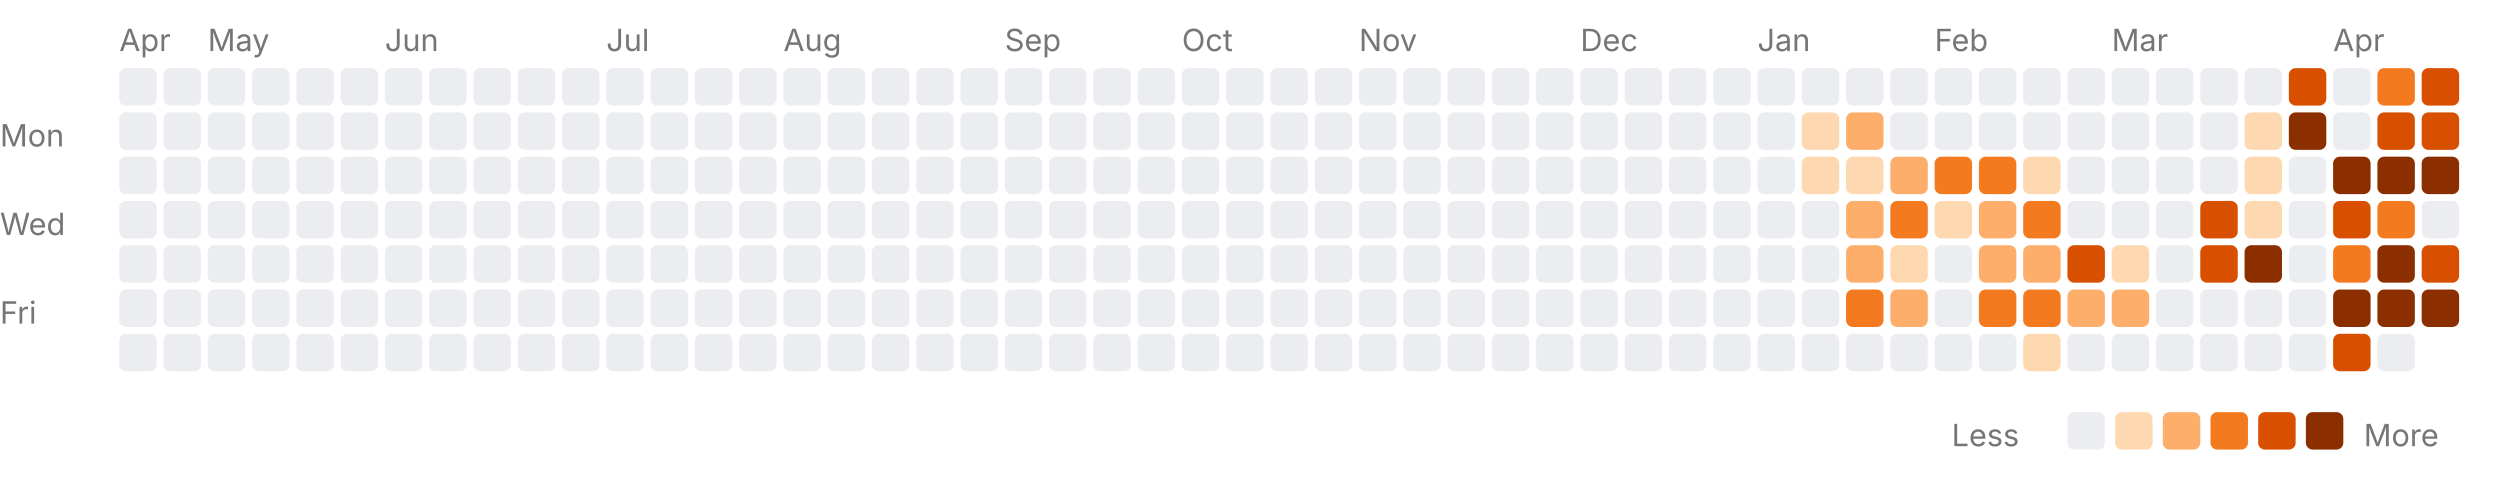
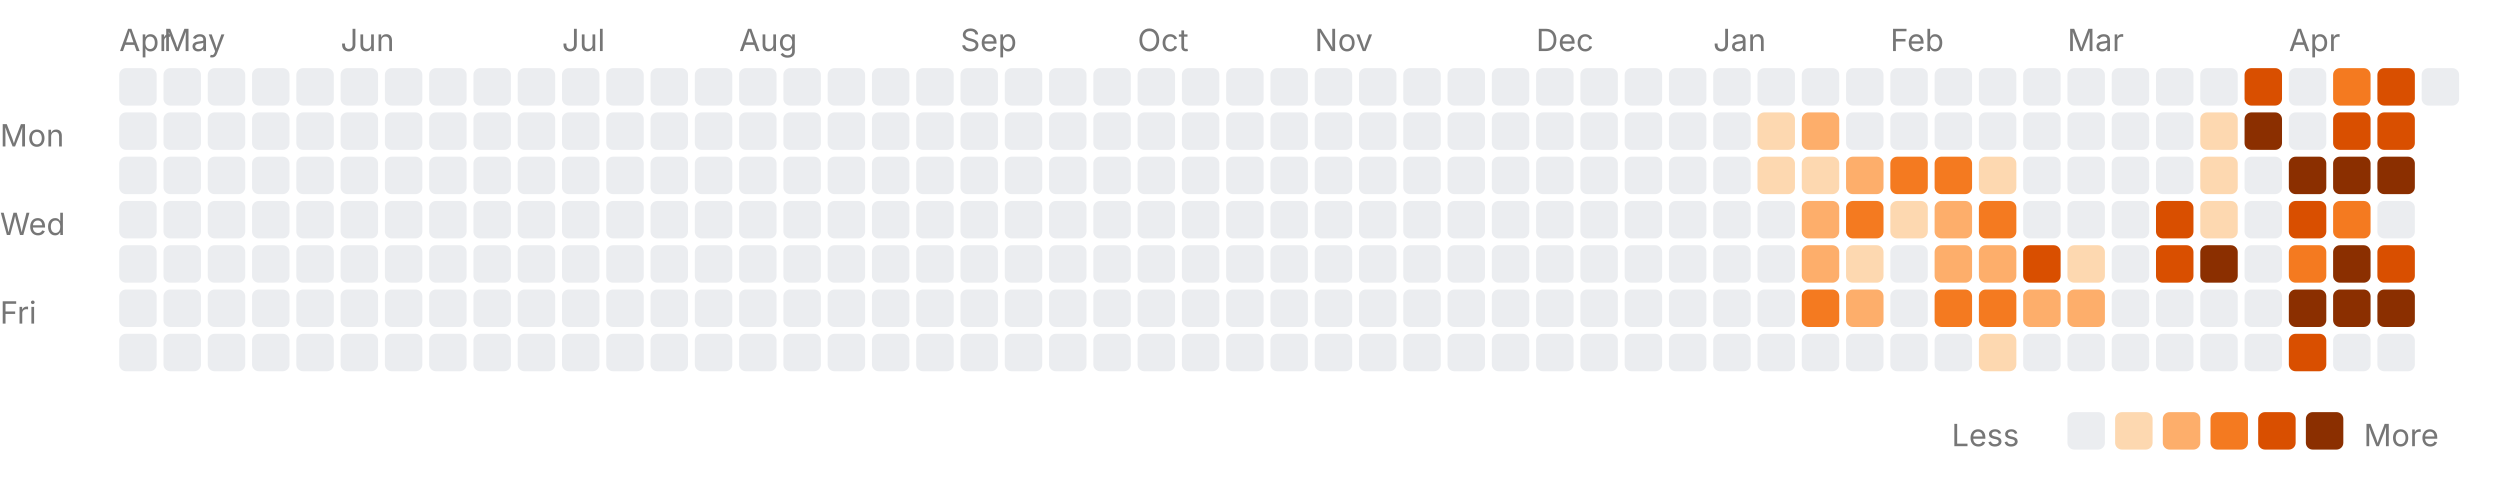
<svg xmlns="http://www.w3.org/2000/svg" width="734" height="141">
  <style>
  text { font-size: 9px; fill: #767676; font-family: -apple-system, BlinkMacSystemFont, sans-serif; }
</style>
  <text x="0" y="43">Mon</text>
  <text x="0" y="69">Wed</text>
  <text x="0" y="95">Fri</text>
  <text x="35" y="15">Apr</text>
  <rect x="35" y="20" width="11" height="11" rx="2" fill="#ebedf0" />
  <rect x="35" y="33" width="11" height="11" rx="2" fill="#ebedf0" />
  <rect x="35" y="46" width="11" height="11" rx="2" fill="#ebedf0" />
  <rect x="35" y="59" width="11" height="11" rx="2" fill="#ebedf0" />
  <rect x="35" y="72" width="11" height="11" rx="2" fill="#ebedf0" />
  <rect x="35" y="85" width="11" height="11" rx="2" fill="#ebedf0" />
  <rect x="35" y="98" width="11" height="11" rx="2" fill="#ebedf0" />
+   <text x="48" y="15">May</text>
  <rect x="48" y="20" width="11" height="11" rx="2" fill="#ebedf0" />
  <rect x="48" y="33" width="11" height="11" rx="2" fill="#ebedf0" />
  <rect x="48" y="46" width="11" height="11" rx="2" fill="#ebedf0" />
  <rect x="48" y="59" width="11" height="11" rx="2" fill="#ebedf0" />
  <rect x="48" y="72" width="11" height="11" rx="2" fill="#ebedf0" />
  <rect x="48" y="85" width="11" height="11" rx="2" fill="#ebedf0" />
  <rect x="48" y="98" width="11" height="11" rx="2" fill="#ebedf0" />
-   <text x="61" y="15">May</text>
  <rect x="61" y="20" width="11" height="11" rx="2" fill="#ebedf0" />
  <rect x="61" y="33" width="11" height="11" rx="2" fill="#ebedf0" />
  <rect x="61" y="46" width="11" height="11" rx="2" fill="#ebedf0" />
  <rect x="61" y="59" width="11" height="11" rx="2" fill="#ebedf0" />
  <rect x="61" y="72" width="11" height="11" rx="2" fill="#ebedf0" />
  <rect x="61" y="85" width="11" height="11" rx="2" fill="#ebedf0" />
  <rect x="61" y="98" width="11" height="11" rx="2" fill="#ebedf0" />
  <rect x="74" y="20" width="11" height="11" rx="2" fill="#ebedf0" />
  <rect x="74" y="33" width="11" height="11" rx="2" fill="#ebedf0" />
  <rect x="74" y="46" width="11" height="11" rx="2" fill="#ebedf0" />
  <rect x="74" y="59" width="11" height="11" rx="2" fill="#ebedf0" />
  <rect x="74" y="72" width="11" height="11" rx="2" fill="#ebedf0" />
  <rect x="74" y="85" width="11" height="11" rx="2" fill="#ebedf0" />
  <rect x="74" y="98" width="11" height="11" rx="2" fill="#ebedf0" />
  <rect x="87" y="20" width="11" height="11" rx="2" fill="#ebedf0" />
  <rect x="87" y="33" width="11" height="11" rx="2" fill="#ebedf0" />
  <rect x="87" y="46" width="11" height="11" rx="2" fill="#ebedf0" />
  <rect x="87" y="59" width="11" height="11" rx="2" fill="#ebedf0" />
  <rect x="87" y="72" width="11" height="11" rx="2" fill="#ebedf0" />
  <rect x="87" y="85" width="11" height="11" rx="2" fill="#ebedf0" />
  <rect x="87" y="98" width="11" height="11" rx="2" fill="#ebedf0" />
+   <text x="100" y="15">Jun</text>
  <rect x="100" y="20" width="11" height="11" rx="2" fill="#ebedf0" />
  <rect x="100" y="33" width="11" height="11" rx="2" fill="#ebedf0" />
  <rect x="100" y="46" width="11" height="11" rx="2" fill="#ebedf0" />
  <rect x="100" y="59" width="11" height="11" rx="2" fill="#ebedf0" />
  <rect x="100" y="72" width="11" height="11" rx="2" fill="#ebedf0" />
  <rect x="100" y="85" width="11" height="11" rx="2" fill="#ebedf0" />
  <rect x="100" y="98" width="11" height="11" rx="2" fill="#ebedf0" />
-   <text x="113" y="15">Jun</text>
  <rect x="113" y="20" width="11" height="11" rx="2" fill="#ebedf0" />
  <rect x="113" y="33" width="11" height="11" rx="2" fill="#ebedf0" />
  <rect x="113" y="46" width="11" height="11" rx="2" fill="#ebedf0" />
  <rect x="113" y="59" width="11" height="11" rx="2" fill="#ebedf0" />
  <rect x="113" y="72" width="11" height="11" rx="2" fill="#ebedf0" />
  <rect x="113" y="85" width="11" height="11" rx="2" fill="#ebedf0" />
  <rect x="113" y="98" width="11" height="11" rx="2" fill="#ebedf0" />
  <rect x="126" y="20" width="11" height="11" rx="2" fill="#ebedf0" />
  <rect x="126" y="33" width="11" height="11" rx="2" fill="#ebedf0" />
  <rect x="126" y="46" width="11" height="11" rx="2" fill="#ebedf0" />
  <rect x="126" y="59" width="11" height="11" rx="2" fill="#ebedf0" />
  <rect x="126" y="72" width="11" height="11" rx="2" fill="#ebedf0" />
  <rect x="126" y="85" width="11" height="11" rx="2" fill="#ebedf0" />
  <rect x="126" y="98" width="11" height="11" rx="2" fill="#ebedf0" />
  <rect x="139" y="20" width="11" height="11" rx="2" fill="#ebedf0" />
  <rect x="139" y="33" width="11" height="11" rx="2" fill="#ebedf0" />
  <rect x="139" y="46" width="11" height="11" rx="2" fill="#ebedf0" />
  <rect x="139" y="59" width="11" height="11" rx="2" fill="#ebedf0" />
  <rect x="139" y="72" width="11" height="11" rx="2" fill="#ebedf0" />
  <rect x="139" y="85" width="11" height="11" rx="2" fill="#ebedf0" />
  <rect x="139" y="98" width="11" height="11" rx="2" fill="#ebedf0" />
  <rect x="152" y="20" width="11" height="11" rx="2" fill="#ebedf0" />
  <rect x="152" y="33" width="11" height="11" rx="2" fill="#ebedf0" />
  <rect x="152" y="46" width="11" height="11" rx="2" fill="#ebedf0" />
  <rect x="152" y="59" width="11" height="11" rx="2" fill="#ebedf0" />
  <rect x="152" y="72" width="11" height="11" rx="2" fill="#ebedf0" />
  <rect x="152" y="85" width="11" height="11" rx="2" fill="#ebedf0" />
  <rect x="152" y="98" width="11" height="11" rx="2" fill="#ebedf0" />
+   <text x="165" y="15">Jul</text>
  <rect x="165" y="20" width="11" height="11" rx="2" fill="#ebedf0" />
  <rect x="165" y="33" width="11" height="11" rx="2" fill="#ebedf0" />
  <rect x="165" y="46" width="11" height="11" rx="2" fill="#ebedf0" />
  <rect x="165" y="59" width="11" height="11" rx="2" fill="#ebedf0" />
  <rect x="165" y="72" width="11" height="11" rx="2" fill="#ebedf0" />
  <rect x="165" y="85" width="11" height="11" rx="2" fill="#ebedf0" />
  <rect x="165" y="98" width="11" height="11" rx="2" fill="#ebedf0" />
-   <text x="178" y="15">Jul</text>
  <rect x="178" y="20" width="11" height="11" rx="2" fill="#ebedf0" />
  <rect x="178" y="33" width="11" height="11" rx="2" fill="#ebedf0" />
  <rect x="178" y="46" width="11" height="11" rx="2" fill="#ebedf0" />
  <rect x="178" y="59" width="11" height="11" rx="2" fill="#ebedf0" />
  <rect x="178" y="72" width="11" height="11" rx="2" fill="#ebedf0" />
  <rect x="178" y="85" width="11" height="11" rx="2" fill="#ebedf0" />
  <rect x="178" y="98" width="11" height="11" rx="2" fill="#ebedf0" />
  <rect x="191" y="20" width="11" height="11" rx="2" fill="#ebedf0" />
  <rect x="191" y="33" width="11" height="11" rx="2" fill="#ebedf0" />
  <rect x="191" y="46" width="11" height="11" rx="2" fill="#ebedf0" />
  <rect x="191" y="59" width="11" height="11" rx="2" fill="#ebedf0" />
  <rect x="191" y="72" width="11" height="11" rx="2" fill="#ebedf0" />
  <rect x="191" y="85" width="11" height="11" rx="2" fill="#ebedf0" />
  <rect x="191" y="98" width="11" height="11" rx="2" fill="#ebedf0" />
  <rect x="204" y="20" width="11" height="11" rx="2" fill="#ebedf0" />
  <rect x="204" y="33" width="11" height="11" rx="2" fill="#ebedf0" />
  <rect x="204" y="46" width="11" height="11" rx="2" fill="#ebedf0" />
  <rect x="204" y="59" width="11" height="11" rx="2" fill="#ebedf0" />
  <rect x="204" y="72" width="11" height="11" rx="2" fill="#ebedf0" />
  <rect x="204" y="85" width="11" height="11" rx="2" fill="#ebedf0" />
  <rect x="204" y="98" width="11" height="11" rx="2" fill="#ebedf0" />
+   <text x="217" y="15">Aug</text>
  <rect x="217" y="20" width="11" height="11" rx="2" fill="#ebedf0" />
  <rect x="217" y="33" width="11" height="11" rx="2" fill="#ebedf0" />
  <rect x="217" y="46" width="11" height="11" rx="2" fill="#ebedf0" />
  <rect x="217" y="59" width="11" height="11" rx="2" fill="#ebedf0" />
  <rect x="217" y="72" width="11" height="11" rx="2" fill="#ebedf0" />
  <rect x="217" y="85" width="11" height="11" rx="2" fill="#ebedf0" />
  <rect x="217" y="98" width="11" height="11" rx="2" fill="#ebedf0" />
-   <text x="230" y="15">Aug</text>
  <rect x="230" y="20" width="11" height="11" rx="2" fill="#ebedf0" />
  <rect x="230" y="33" width="11" height="11" rx="2" fill="#ebedf0" />
  <rect x="230" y="46" width="11" height="11" rx="2" fill="#ebedf0" />
  <rect x="230" y="59" width="11" height="11" rx="2" fill="#ebedf0" />
  <rect x="230" y="72" width="11" height="11" rx="2" fill="#ebedf0" />
  <rect x="230" y="85" width="11" height="11" rx="2" fill="#ebedf0" />
  <rect x="230" y="98" width="11" height="11" rx="2" fill="#ebedf0" />
  <rect x="243" y="20" width="11" height="11" rx="2" fill="#ebedf0" />
  <rect x="243" y="33" width="11" height="11" rx="2" fill="#ebedf0" />
  <rect x="243" y="46" width="11" height="11" rx="2" fill="#ebedf0" />
  <rect x="243" y="59" width="11" height="11" rx="2" fill="#ebedf0" />
  <rect x="243" y="72" width="11" height="11" rx="2" fill="#ebedf0" />
  <rect x="243" y="85" width="11" height="11" rx="2" fill="#ebedf0" />
  <rect x="243" y="98" width="11" height="11" rx="2" fill="#ebedf0" />
  <rect x="256" y="20" width="11" height="11" rx="2" fill="#ebedf0" />
  <rect x="256" y="33" width="11" height="11" rx="2" fill="#ebedf0" />
  <rect x="256" y="46" width="11" height="11" rx="2" fill="#ebedf0" />
  <rect x="256" y="59" width="11" height="11" rx="2" fill="#ebedf0" />
  <rect x="256" y="72" width="11" height="11" rx="2" fill="#ebedf0" />
  <rect x="256" y="85" width="11" height="11" rx="2" fill="#ebedf0" />
  <rect x="256" y="98" width="11" height="11" rx="2" fill="#ebedf0" />
  <rect x="269" y="20" width="11" height="11" rx="2" fill="#ebedf0" />
  <rect x="269" y="33" width="11" height="11" rx="2" fill="#ebedf0" />
  <rect x="269" y="46" width="11" height="11" rx="2" fill="#ebedf0" />
  <rect x="269" y="59" width="11" height="11" rx="2" fill="#ebedf0" />
  <rect x="269" y="72" width="11" height="11" rx="2" fill="#ebedf0" />
  <rect x="269" y="85" width="11" height="11" rx="2" fill="#ebedf0" />
  <rect x="269" y="98" width="11" height="11" rx="2" fill="#ebedf0" />
+   <text x="282" y="15">Sep</text>
  <rect x="282" y="20" width="11" height="11" rx="2" fill="#ebedf0" />
  <rect x="282" y="33" width="11" height="11" rx="2" fill="#ebedf0" />
  <rect x="282" y="46" width="11" height="11" rx="2" fill="#ebedf0" />
  <rect x="282" y="59" width="11" height="11" rx="2" fill="#ebedf0" />
  <rect x="282" y="72" width="11" height="11" rx="2" fill="#ebedf0" />
  <rect x="282" y="85" width="11" height="11" rx="2" fill="#ebedf0" />
  <rect x="282" y="98" width="11" height="11" rx="2" fill="#ebedf0" />
-   <text x="295" y="15">Sep</text>
  <rect x="295" y="20" width="11" height="11" rx="2" fill="#ebedf0" />
  <rect x="295" y="33" width="11" height="11" rx="2" fill="#ebedf0" />
  <rect x="295" y="46" width="11" height="11" rx="2" fill="#ebedf0" />
  <rect x="295" y="59" width="11" height="11" rx="2" fill="#ebedf0" />
  <rect x="295" y="72" width="11" height="11" rx="2" fill="#ebedf0" />
  <rect x="295" y="85" width="11" height="11" rx="2" fill="#ebedf0" />
  <rect x="295" y="98" width="11" height="11" rx="2" fill="#ebedf0" />
  <rect x="308" y="20" width="11" height="11" rx="2" fill="#ebedf0" />
  <rect x="308" y="33" width="11" height="11" rx="2" fill="#ebedf0" />
  <rect x="308" y="46" width="11" height="11" rx="2" fill="#ebedf0" />
  <rect x="308" y="59" width="11" height="11" rx="2" fill="#ebedf0" />
  <rect x="308" y="72" width="11" height="11" rx="2" fill="#ebedf0" />
  <rect x="308" y="85" width="11" height="11" rx="2" fill="#ebedf0" />
  <rect x="308" y="98" width="11" height="11" rx="2" fill="#ebedf0" />
  <rect x="321" y="20" width="11" height="11" rx="2" fill="#ebedf0" />
  <rect x="321" y="33" width="11" height="11" rx="2" fill="#ebedf0" />
  <rect x="321" y="46" width="11" height="11" rx="2" fill="#ebedf0" />
  <rect x="321" y="59" width="11" height="11" rx="2" fill="#ebedf0" />
  <rect x="321" y="72" width="11" height="11" rx="2" fill="#ebedf0" />
  <rect x="321" y="85" width="11" height="11" rx="2" fill="#ebedf0" />
  <rect x="321" y="98" width="11" height="11" rx="2" fill="#ebedf0" />
+   <text x="334" y="15">Oct</text>
  <rect x="334" y="20" width="11" height="11" rx="2" fill="#ebedf0" />
  <rect x="334" y="33" width="11" height="11" rx="2" fill="#ebedf0" />
  <rect x="334" y="46" width="11" height="11" rx="2" fill="#ebedf0" />
  <rect x="334" y="59" width="11" height="11" rx="2" fill="#ebedf0" />
  <rect x="334" y="72" width="11" height="11" rx="2" fill="#ebedf0" />
  <rect x="334" y="85" width="11" height="11" rx="2" fill="#ebedf0" />
  <rect x="334" y="98" width="11" height="11" rx="2" fill="#ebedf0" />
-   <text x="347" y="15">Oct</text>
  <rect x="347" y="20" width="11" height="11" rx="2" fill="#ebedf0" />
  <rect x="347" y="33" width="11" height="11" rx="2" fill="#ebedf0" />
  <rect x="347" y="46" width="11" height="11" rx="2" fill="#ebedf0" />
  <rect x="347" y="59" width="11" height="11" rx="2" fill="#ebedf0" />
  <rect x="347" y="72" width="11" height="11" rx="2" fill="#ebedf0" />
  <rect x="347" y="85" width="11" height="11" rx="2" fill="#ebedf0" />
  <rect x="347" y="98" width="11" height="11" rx="2" fill="#ebedf0" />
  <rect x="360" y="20" width="11" height="11" rx="2" fill="#ebedf0" />
  <rect x="360" y="33" width="11" height="11" rx="2" fill="#ebedf0" />
  <rect x="360" y="46" width="11" height="11" rx="2" fill="#ebedf0" />
  <rect x="360" y="59" width="11" height="11" rx="2" fill="#ebedf0" />
  <rect x="360" y="72" width="11" height="11" rx="2" fill="#ebedf0" />
  <rect x="360" y="85" width="11" height="11" rx="2" fill="#ebedf0" />
  <rect x="360" y="98" width="11" height="11" rx="2" fill="#ebedf0" />
  <rect x="373" y="20" width="11" height="11" rx="2" fill="#ebedf0" />
  <rect x="373" y="33" width="11" height="11" rx="2" fill="#ebedf0" />
  <rect x="373" y="46" width="11" height="11" rx="2" fill="#ebedf0" />
  <rect x="373" y="59" width="11" height="11" rx="2" fill="#ebedf0" />
  <rect x="373" y="72" width="11" height="11" rx="2" fill="#ebedf0" />
  <rect x="373" y="85" width="11" height="11" rx="2" fill="#ebedf0" />
  <rect x="373" y="98" width="11" height="11" rx="2" fill="#ebedf0" />
+   <text x="386" y="15">Nov</text>
  <rect x="386" y="20" width="11" height="11" rx="2" fill="#ebedf0" />
  <rect x="386" y="33" width="11" height="11" rx="2" fill="#ebedf0" />
  <rect x="386" y="46" width="11" height="11" rx="2" fill="#ebedf0" />
  <rect x="386" y="59" width="11" height="11" rx="2" fill="#ebedf0" />
  <rect x="386" y="72" width="11" height="11" rx="2" fill="#ebedf0" />
  <rect x="386" y="85" width="11" height="11" rx="2" fill="#ebedf0" />
  <rect x="386" y="98" width="11" height="11" rx="2" fill="#ebedf0" />
-   <text x="399" y="15">Nov</text>
  <rect x="399" y="20" width="11" height="11" rx="2" fill="#ebedf0" />
  <rect x="399" y="33" width="11" height="11" rx="2" fill="#ebedf0" />
  <rect x="399" y="46" width="11" height="11" rx="2" fill="#ebedf0" />
  <rect x="399" y="59" width="11" height="11" rx="2" fill="#ebedf0" />
  <rect x="399" y="72" width="11" height="11" rx="2" fill="#ebedf0" />
  <rect x="399" y="85" width="11" height="11" rx="2" fill="#ebedf0" />
  <rect x="399" y="98" width="11" height="11" rx="2" fill="#ebedf0" />
  <rect x="412" y="20" width="11" height="11" rx="2" fill="#ebedf0" />
  <rect x="412" y="33" width="11" height="11" rx="2" fill="#ebedf0" />
  <rect x="412" y="46" width="11" height="11" rx="2" fill="#ebedf0" />
  <rect x="412" y="59" width="11" height="11" rx="2" fill="#ebedf0" />
  <rect x="412" y="72" width="11" height="11" rx="2" fill="#ebedf0" />
  <rect x="412" y="85" width="11" height="11" rx="2" fill="#ebedf0" />
  <rect x="412" y="98" width="11" height="11" rx="2" fill="#ebedf0" />
  <rect x="425" y="20" width="11" height="11" rx="2" fill="#ebedf0" />
  <rect x="425" y="33" width="11" height="11" rx="2" fill="#ebedf0" />
  <rect x="425" y="46" width="11" height="11" rx="2" fill="#ebedf0" />
  <rect x="425" y="59" width="11" height="11" rx="2" fill="#ebedf0" />
  <rect x="425" y="72" width="11" height="11" rx="2" fill="#ebedf0" />
  <rect x="425" y="85" width="11" height="11" rx="2" fill="#ebedf0" />
  <rect x="425" y="98" width="11" height="11" rx="2" fill="#ebedf0" />
  <rect x="438" y="20" width="11" height="11" rx="2" fill="#ebedf0" />
  <rect x="438" y="33" width="11" height="11" rx="2" fill="#ebedf0" />
  <rect x="438" y="46" width="11" height="11" rx="2" fill="#ebedf0" />
  <rect x="438" y="59" width="11" height="11" rx="2" fill="#ebedf0" />
  <rect x="438" y="72" width="11" height="11" rx="2" fill="#ebedf0" />
  <rect x="438" y="85" width="11" height="11" rx="2" fill="#ebedf0" />
  <rect x="438" y="98" width="11" height="11" rx="2" fill="#ebedf0" />
+   <text x="451" y="15">Dec</text>
  <rect x="451" y="20" width="11" height="11" rx="2" fill="#ebedf0" />
  <rect x="451" y="33" width="11" height="11" rx="2" fill="#ebedf0" />
  <rect x="451" y="46" width="11" height="11" rx="2" fill="#ebedf0" />
  <rect x="451" y="59" width="11" height="11" rx="2" fill="#ebedf0" />
  <rect x="451" y="72" width="11" height="11" rx="2" fill="#ebedf0" />
  <rect x="451" y="85" width="11" height="11" rx="2" fill="#ebedf0" />
  <rect x="451" y="98" width="11" height="11" rx="2" fill="#ebedf0" />
-   <text x="464" y="15">Dec</text>
  <rect x="464" y="20" width="11" height="11" rx="2" fill="#ebedf0" />
  <rect x="464" y="33" width="11" height="11" rx="2" fill="#ebedf0" />
  <rect x="464" y="46" width="11" height="11" rx="2" fill="#ebedf0" />
  <rect x="464" y="59" width="11" height="11" rx="2" fill="#ebedf0" />
  <rect x="464" y="72" width="11" height="11" rx="2" fill="#ebedf0" />
  <rect x="464" y="85" width="11" height="11" rx="2" fill="#ebedf0" />
  <rect x="464" y="98" width="11" height="11" rx="2" fill="#ebedf0" />
  <rect x="477" y="20" width="11" height="11" rx="2" fill="#ebedf0" />
  <rect x="477" y="33" width="11" height="11" rx="2" fill="#ebedf0" />
  <rect x="477" y="46" width="11" height="11" rx="2" fill="#ebedf0" />
  <rect x="477" y="59" width="11" height="11" rx="2" fill="#ebedf0" />
  <rect x="477" y="72" width="11" height="11" rx="2" fill="#ebedf0" />
  <rect x="477" y="85" width="11" height="11" rx="2" fill="#ebedf0" />
  <rect x="477" y="98" width="11" height="11" rx="2" fill="#ebedf0" />
  <rect x="490" y="20" width="11" height="11" rx="2" fill="#ebedf0" />
  <rect x="490" y="33" width="11" height="11" rx="2" fill="#ebedf0" />
  <rect x="490" y="46" width="11" height="11" rx="2" fill="#ebedf0" />
  <rect x="490" y="59" width="11" height="11" rx="2" fill="#ebedf0" />
  <rect x="490" y="72" width="11" height="11" rx="2" fill="#ebedf0" />
  <rect x="490" y="85" width="11" height="11" rx="2" fill="#ebedf0" />
  <rect x="490" y="98" width="11" height="11" rx="2" fill="#ebedf0" />
+   <text x="503" y="15">Jan</text>
  <rect x="503" y="20" width="11" height="11" rx="2" fill="#ebedf0" />
  <rect x="503" y="33" width="11" height="11" rx="2" fill="#ebedf0" />
  <rect x="503" y="46" width="11" height="11" rx="2" fill="#ebedf0" />
  <rect x="503" y="59" width="11" height="11" rx="2" fill="#ebedf0" />
  <rect x="503" y="72" width="11" height="11" rx="2" fill="#ebedf0" />
  <rect x="503" y="85" width="11" height="11" rx="2" fill="#ebedf0" />
  <rect x="503" y="98" width="11" height="11" rx="2" fill="#ebedf0" />
-   <text x="516" y="15">Jan</text>
  <rect x="516" y="20" width="11" height="11" rx="2" fill="#ebedf0" />
-   <rect x="516" y="33" width="11" height="11" rx="2" fill="#ebedf0" />
-   <rect x="516" y="46" width="11" height="11" rx="2" fill="#ebedf0" />
+   <rect x="516" y="33" width="11" height="11" rx="2" fill="#fdd8b0" />
+   <rect x="516" y="46" width="11" height="11" rx="2" fill="#fdd8b0" />
  <rect x="516" y="59" width="11" height="11" rx="2" fill="#ebedf0" />
  <rect x="516" y="72" width="11" height="11" rx="2" fill="#ebedf0" />
  <rect x="516" y="85" width="11" height="11" rx="2" fill="#ebedf0" />
  <rect x="516" y="98" width="11" height="11" rx="2" fill="#ebedf0" />
  <rect x="529" y="20" width="11" height="11" rx="2" fill="#ebedf0" />
-   <rect x="529" y="33" width="11" height="11" rx="2" fill="#fdd8b0" />
+   <rect x="529" y="33" width="11" height="11" rx="2" fill="#fdae6b" />
  <rect x="529" y="46" width="11" height="11" rx="2" fill="#fdd8b0" />
-   <rect x="529" y="59" width="11" height="11" rx="2" fill="#ebedf0" />
-   <rect x="529" y="72" width="11" height="11" rx="2" fill="#ebedf0" />
-   <rect x="529" y="85" width="11" height="11" rx="2" fill="#ebedf0" />
+   <rect x="529" y="59" width="11" height="11" rx="2" fill="#fdae6b" />
+   <rect x="529" y="72" width="11" height="11" rx="2" fill="#fdae6b" />
+   <rect x="529" y="85" width="11" height="11" rx="2" fill="#f47a20" />
  <rect x="529" y="98" width="11" height="11" rx="2" fill="#ebedf0" />
  <rect x="542" y="20" width="11" height="11" rx="2" fill="#ebedf0" />
-   <rect x="542" y="33" width="11" height="11" rx="2" fill="#fdae6b" />
-   <rect x="542" y="46" width="11" height="11" rx="2" fill="#fdd8b0" />
-   <rect x="542" y="59" width="11" height="11" rx="2" fill="#fdae6b" />
-   <rect x="542" y="72" width="11" height="11" rx="2" fill="#fdae6b" />
-   <rect x="542" y="85" width="11" height="11" rx="2" fill="#f47a20" />
+   <rect x="542" y="33" width="11" height="11" rx="2" fill="#ebedf0" />
+   <rect x="542" y="46" width="11" height="11" rx="2" fill="#fdae6b" />
+   <rect x="542" y="59" width="11" height="11" rx="2" fill="#f47a20" />
+   <rect x="542" y="72" width="11" height="11" rx="2" fill="#fdd8b0" />
+   <rect x="542" y="85" width="11" height="11" rx="2" fill="#fdae6b" />
  <rect x="542" y="98" width="11" height="11" rx="2" fill="#ebedf0" />
+   <text x="555" y="15">Feb</text>
  <rect x="555" y="20" width="11" height="11" rx="2" fill="#ebedf0" />
  <rect x="555" y="33" width="11" height="11" rx="2" fill="#ebedf0" />
-   <rect x="555" y="46" width="11" height="11" rx="2" fill="#fdae6b" />
-   <rect x="555" y="59" width="11" height="11" rx="2" fill="#f47a20" />
-   <rect x="555" y="72" width="11" height="11" rx="2" fill="#fdd8b0" />
-   <rect x="555" y="85" width="11" height="11" rx="2" fill="#fdae6b" />
+   <rect x="555" y="46" width="11" height="11" rx="2" fill="#f47a20" />
+   <rect x="555" y="59" width="11" height="11" rx="2" fill="#fdd8b0" />
+   <rect x="555" y="72" width="11" height="11" rx="2" fill="#ebedf0" />
+   <rect x="555" y="85" width="11" height="11" rx="2" fill="#ebedf0" />
  <rect x="555" y="98" width="11" height="11" rx="2" fill="#ebedf0" />
-   <text x="568" y="15">Feb</text>
  <rect x="568" y="20" width="11" height="11" rx="2" fill="#ebedf0" />
  <rect x="568" y="33" width="11" height="11" rx="2" fill="#ebedf0" />
  <rect x="568" y="46" width="11" height="11" rx="2" fill="#f47a20" />
-   <rect x="568" y="59" width="11" height="11" rx="2" fill="#fdd8b0" />
-   <rect x="568" y="72" width="11" height="11" rx="2" fill="#ebedf0" />
-   <rect x="568" y="85" width="11" height="11" rx="2" fill="#ebedf0" />
+   <rect x="568" y="59" width="11" height="11" rx="2" fill="#fdae6b" />
+   <rect x="568" y="72" width="11" height="11" rx="2" fill="#fdae6b" />
+   <rect x="568" y="85" width="11" height="11" rx="2" fill="#f47a20" />
  <rect x="568" y="98" width="11" height="11" rx="2" fill="#ebedf0" />
  <rect x="581" y="20" width="11" height="11" rx="2" fill="#ebedf0" />
  <rect x="581" y="33" width="11" height="11" rx="2" fill="#ebedf0" />
-   <rect x="581" y="46" width="11" height="11" rx="2" fill="#f47a20" />
-   <rect x="581" y="59" width="11" height="11" rx="2" fill="#fdae6b" />
+   <rect x="581" y="46" width="11" height="11" rx="2" fill="#fdd8b0" />
+   <rect x="581" y="59" width="11" height="11" rx="2" fill="#f47a20" />
  <rect x="581" y="72" width="11" height="11" rx="2" fill="#fdae6b" />
  <rect x="581" y="85" width="11" height="11" rx="2" fill="#f47a20" />
-   <rect x="581" y="98" width="11" height="11" rx="2" fill="#ebedf0" />
+   <rect x="581" y="98" width="11" height="11" rx="2" fill="#fdd8b0" />
  <rect x="594" y="20" width="11" height="11" rx="2" fill="#ebedf0" />
  <rect x="594" y="33" width="11" height="11" rx="2" fill="#ebedf0" />
-   <rect x="594" y="46" width="11" height="11" rx="2" fill="#fdd8b0" />
-   <rect x="594" y="59" width="11" height="11" rx="2" fill="#f47a20" />
-   <rect x="594" y="72" width="11" height="11" rx="2" fill="#fdae6b" />
-   <rect x="594" y="85" width="11" height="11" rx="2" fill="#f47a20" />
-   <rect x="594" y="98" width="11" height="11" rx="2" fill="#fdd8b0" />
+   <rect x="594" y="46" width="11" height="11" rx="2" fill="#ebedf0" />
+   <rect x="594" y="59" width="11" height="11" rx="2" fill="#ebedf0" />
+   <rect x="594" y="72" width="11" height="11" rx="2" fill="#d94f00" />
+   <rect x="594" y="85" width="11" height="11" rx="2" fill="#fdae6b" />
+   <rect x="594" y="98" width="11" height="11" rx="2" fill="#ebedf0" />
+   <text x="607" y="15">Mar</text>
  <rect x="607" y="20" width="11" height="11" rx="2" fill="#ebedf0" />
  <rect x="607" y="33" width="11" height="11" rx="2" fill="#ebedf0" />
  <rect x="607" y="46" width="11" height="11" rx="2" fill="#ebedf0" />
  <rect x="607" y="59" width="11" height="11" rx="2" fill="#ebedf0" />
-   <rect x="607" y="72" width="11" height="11" rx="2" fill="#d94f00" />
+   <rect x="607" y="72" width="11" height="11" rx="2" fill="#fdd8b0" />
  <rect x="607" y="85" width="11" height="11" rx="2" fill="#fdae6b" />
  <rect x="607" y="98" width="11" height="11" rx="2" fill="#ebedf0" />
-   <text x="620" y="15">Mar</text>
  <rect x="620" y="20" width="11" height="11" rx="2" fill="#ebedf0" />
  <rect x="620" y="33" width="11" height="11" rx="2" fill="#ebedf0" />
  <rect x="620" y="46" width="11" height="11" rx="2" fill="#ebedf0" />
  <rect x="620" y="59" width="11" height="11" rx="2" fill="#ebedf0" />
-   <rect x="620" y="72" width="11" height="11" rx="2" fill="#fdd8b0" />
-   <rect x="620" y="85" width="11" height="11" rx="2" fill="#fdae6b" />
+   <rect x="620" y="72" width="11" height="11" rx="2" fill="#ebedf0" />
+   <rect x="620" y="85" width="11" height="11" rx="2" fill="#ebedf0" />
  <rect x="620" y="98" width="11" height="11" rx="2" fill="#ebedf0" />
  <rect x="633" y="20" width="11" height="11" rx="2" fill="#ebedf0" />
  <rect x="633" y="33" width="11" height="11" rx="2" fill="#ebedf0" />
  <rect x="633" y="46" width="11" height="11" rx="2" fill="#ebedf0" />
-   <rect x="633" y="59" width="11" height="11" rx="2" fill="#ebedf0" />
-   <rect x="633" y="72" width="11" height="11" rx="2" fill="#ebedf0" />
+   <rect x="633" y="59" width="11" height="11" rx="2" fill="#d94f00" />
+   <rect x="633" y="72" width="11" height="11" rx="2" fill="#d94f00" />
  <rect x="633" y="85" width="11" height="11" rx="2" fill="#ebedf0" />
  <rect x="633" y="98" width="11" height="11" rx="2" fill="#ebedf0" />
  <rect x="646" y="20" width="11" height="11" rx="2" fill="#ebedf0" />
-   <rect x="646" y="33" width="11" height="11" rx="2" fill="#ebedf0" />
-   <rect x="646" y="46" width="11" height="11" rx="2" fill="#ebedf0" />
-   <rect x="646" y="59" width="11" height="11" rx="2" fill="#d94f00" />
-   <rect x="646" y="72" width="11" height="11" rx="2" fill="#d94f00" />
+   <rect x="646" y="33" width="11" height="11" rx="2" fill="#fdd8b0" />
+   <rect x="646" y="46" width="11" height="11" rx="2" fill="#fdd8b0" />
+   <rect x="646" y="59" width="11" height="11" rx="2" fill="#fdd8b0" />
+   <rect x="646" y="72" width="11" height="11" rx="2" fill="#8b2f00" />
  <rect x="646" y="85" width="11" height="11" rx="2" fill="#ebedf0" />
  <rect x="646" y="98" width="11" height="11" rx="2" fill="#ebedf0" />
-   <rect x="659" y="20" width="11" height="11" rx="2" fill="#ebedf0" />
-   <rect x="659" y="33" width="11" height="11" rx="2" fill="#fdd8b0" />
-   <rect x="659" y="46" width="11" height="11" rx="2" fill="#fdd8b0" />
-   <rect x="659" y="59" width="11" height="11" rx="2" fill="#fdd8b0" />
-   <rect x="659" y="72" width="11" height="11" rx="2" fill="#8b2f00" />
+   <rect x="659" y="20" width="11" height="11" rx="2" fill="#d94f00" />
+   <rect x="659" y="33" width="11" height="11" rx="2" fill="#8b2f00" />
+   <rect x="659" y="46" width="11" height="11" rx="2" fill="#ebedf0" />
+   <rect x="659" y="59" width="11" height="11" rx="2" fill="#ebedf0" />
+   <rect x="659" y="72" width="11" height="11" rx="2" fill="#ebedf0" />
  <rect x="659" y="85" width="11" height="11" rx="2" fill="#ebedf0" />
  <rect x="659" y="98" width="11" height="11" rx="2" fill="#ebedf0" />
-   <rect x="672" y="20" width="11" height="11" rx="2" fill="#d94f00" />
-   <rect x="672" y="33" width="11" height="11" rx="2" fill="#8b2f00" />
-   <rect x="672" y="46" width="11" height="11" rx="2" fill="#ebedf0" />
-   <rect x="672" y="59" width="11" height="11" rx="2" fill="#ebedf0" />
-   <rect x="672" y="72" width="11" height="11" rx="2" fill="#ebedf0" />
-   <rect x="672" y="85" width="11" height="11" rx="2" fill="#ebedf0" />
-   <rect x="672" y="98" width="11" height="11" rx="2" fill="#ebedf0" />
-   <text x="685" y="15">Apr</text>
-   <rect x="685" y="20" width="11" height="11" rx="2" fill="#ebedf0" />
-   <rect x="685" y="33" width="11" height="11" rx="2" fill="#ebedf0" />
+   <text x="672" y="15">Apr</text>
+   <rect x="672" y="20" width="11" height="11" rx="2" fill="#ebedf0" />
+   <rect x="672" y="33" width="11" height="11" rx="2" fill="#ebedf0" />
+   <rect x="672" y="46" width="11" height="11" rx="2" fill="#8b2f00" />
+   <rect x="672" y="59" width="11" height="11" rx="2" fill="#d94f00" />
+   <rect x="672" y="72" width="11" height="11" rx="2" fill="#f47a20" />
+   <rect x="672" y="85" width="11" height="11" rx="2" fill="#8b2f00" />
+   <rect x="672" y="98" width="11" height="11" rx="2" fill="#d94f00" />
+   <rect x="685" y="20" width="11" height="11" rx="2" fill="#f47a20" />
+   <rect x="685" y="33" width="11" height="11" rx="2" fill="#d94f00" />
  <rect x="685" y="46" width="11" height="11" rx="2" fill="#8b2f00" />
-   <rect x="685" y="59" width="11" height="11" rx="2" fill="#d94f00" />
-   <rect x="685" y="72" width="11" height="11" rx="2" fill="#f47a20" />
+   <rect x="685" y="59" width="11" height="11" rx="2" fill="#f47a20" />
+   <rect x="685" y="72" width="11" height="11" rx="2" fill="#8b2f00" />
  <rect x="685" y="85" width="11" height="11" rx="2" fill="#8b2f00" />
-   <rect x="685" y="98" width="11" height="11" rx="2" fill="#d94f00" />
-   <rect x="698" y="20" width="11" height="11" rx="2" fill="#f47a20" />
+   <rect x="685" y="98" width="11" height="11" rx="2" fill="#ebedf0" />
+   <rect x="698" y="20" width="11" height="11" rx="2" fill="#d94f00" />
  <rect x="698" y="33" width="11" height="11" rx="2" fill="#d94f00" />
  <rect x="698" y="46" width="11" height="11" rx="2" fill="#8b2f00" />
-   <rect x="698" y="59" width="11" height="11" rx="2" fill="#f47a20" />
-   <rect x="698" y="72" width="11" height="11" rx="2" fill="#8b2f00" />
+   <rect x="698" y="59" width="11" height="11" rx="2" fill="#ebedf0" />
+   <rect x="698" y="72" width="11" height="11" rx="2" fill="#d94f00" />
  <rect x="698" y="85" width="11" height="11" rx="2" fill="#8b2f00" />
  <rect x="698" y="98" width="11" height="11" rx="2" fill="#ebedf0" />
-   <rect x="711" y="20" width="11" height="11" rx="2" fill="#d94f00" />
-   <rect x="711" y="33" width="11" height="11" rx="2" fill="#d94f00" />
-   <rect x="711" y="46" width="11" height="11" rx="2" fill="#8b2f00" />
-   <rect x="711" y="59" width="11" height="11" rx="2" fill="#ebedf0" />
-   <rect x="711" y="72" width="11" height="11" rx="2" fill="#d94f00" />
-   <rect x="711" y="85" width="11" height="11" rx="2" fill="#8b2f00" />
+   <rect x="711" y="20" width="11" height="11" rx="2" fill="#ebedf0" />
  <text x="573" y="131">Less</text>
  <rect x="607" y="121" width="11" height="11" rx="2" fill="#ebedf0" />
  <rect x="621" y="121" width="11" height="11" rx="2" fill="#fdd8b0" />
  <rect x="635" y="121" width="11" height="11" rx="2" fill="#fdae6b" />
  <rect x="649" y="121" width="11" height="11" rx="2" fill="#f47a20" />
  <rect x="663" y="121" width="11" height="11" rx="2" fill="#d94f00" />
  <rect x="677" y="121" width="11" height="11" rx="2" fill="#8b2f00" />
  <text x="694" y="131">More</text>
</svg>
